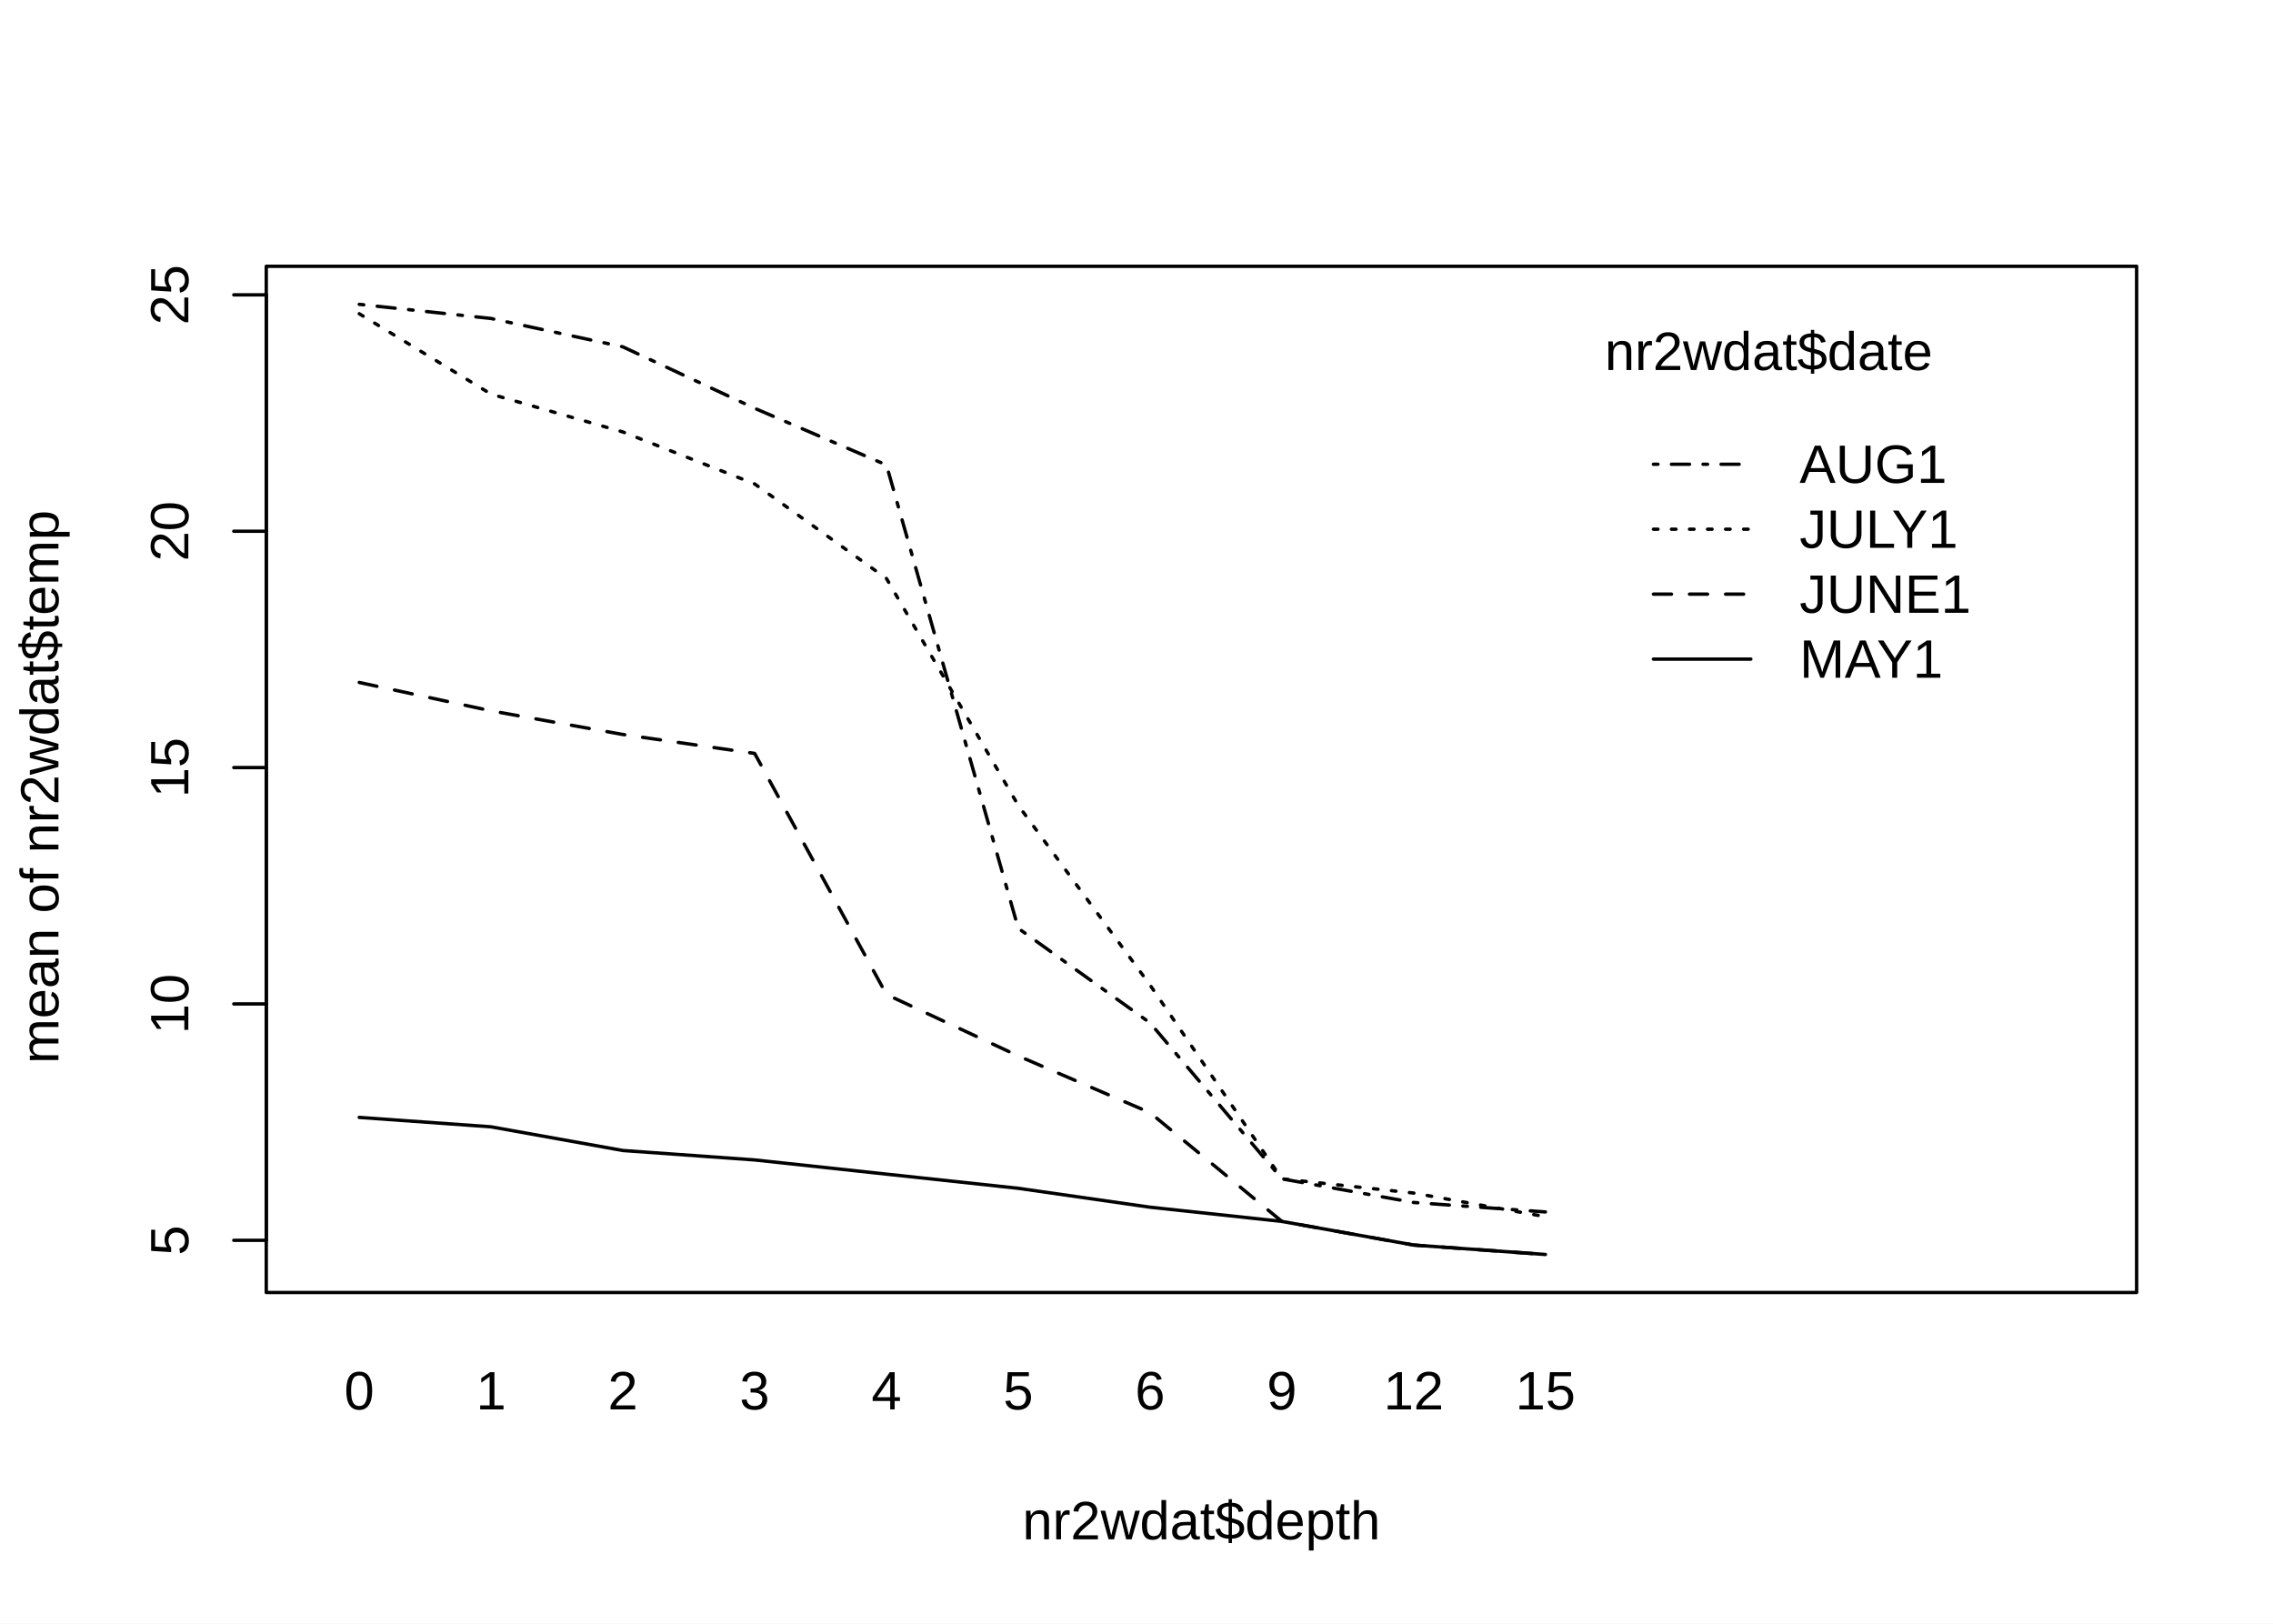
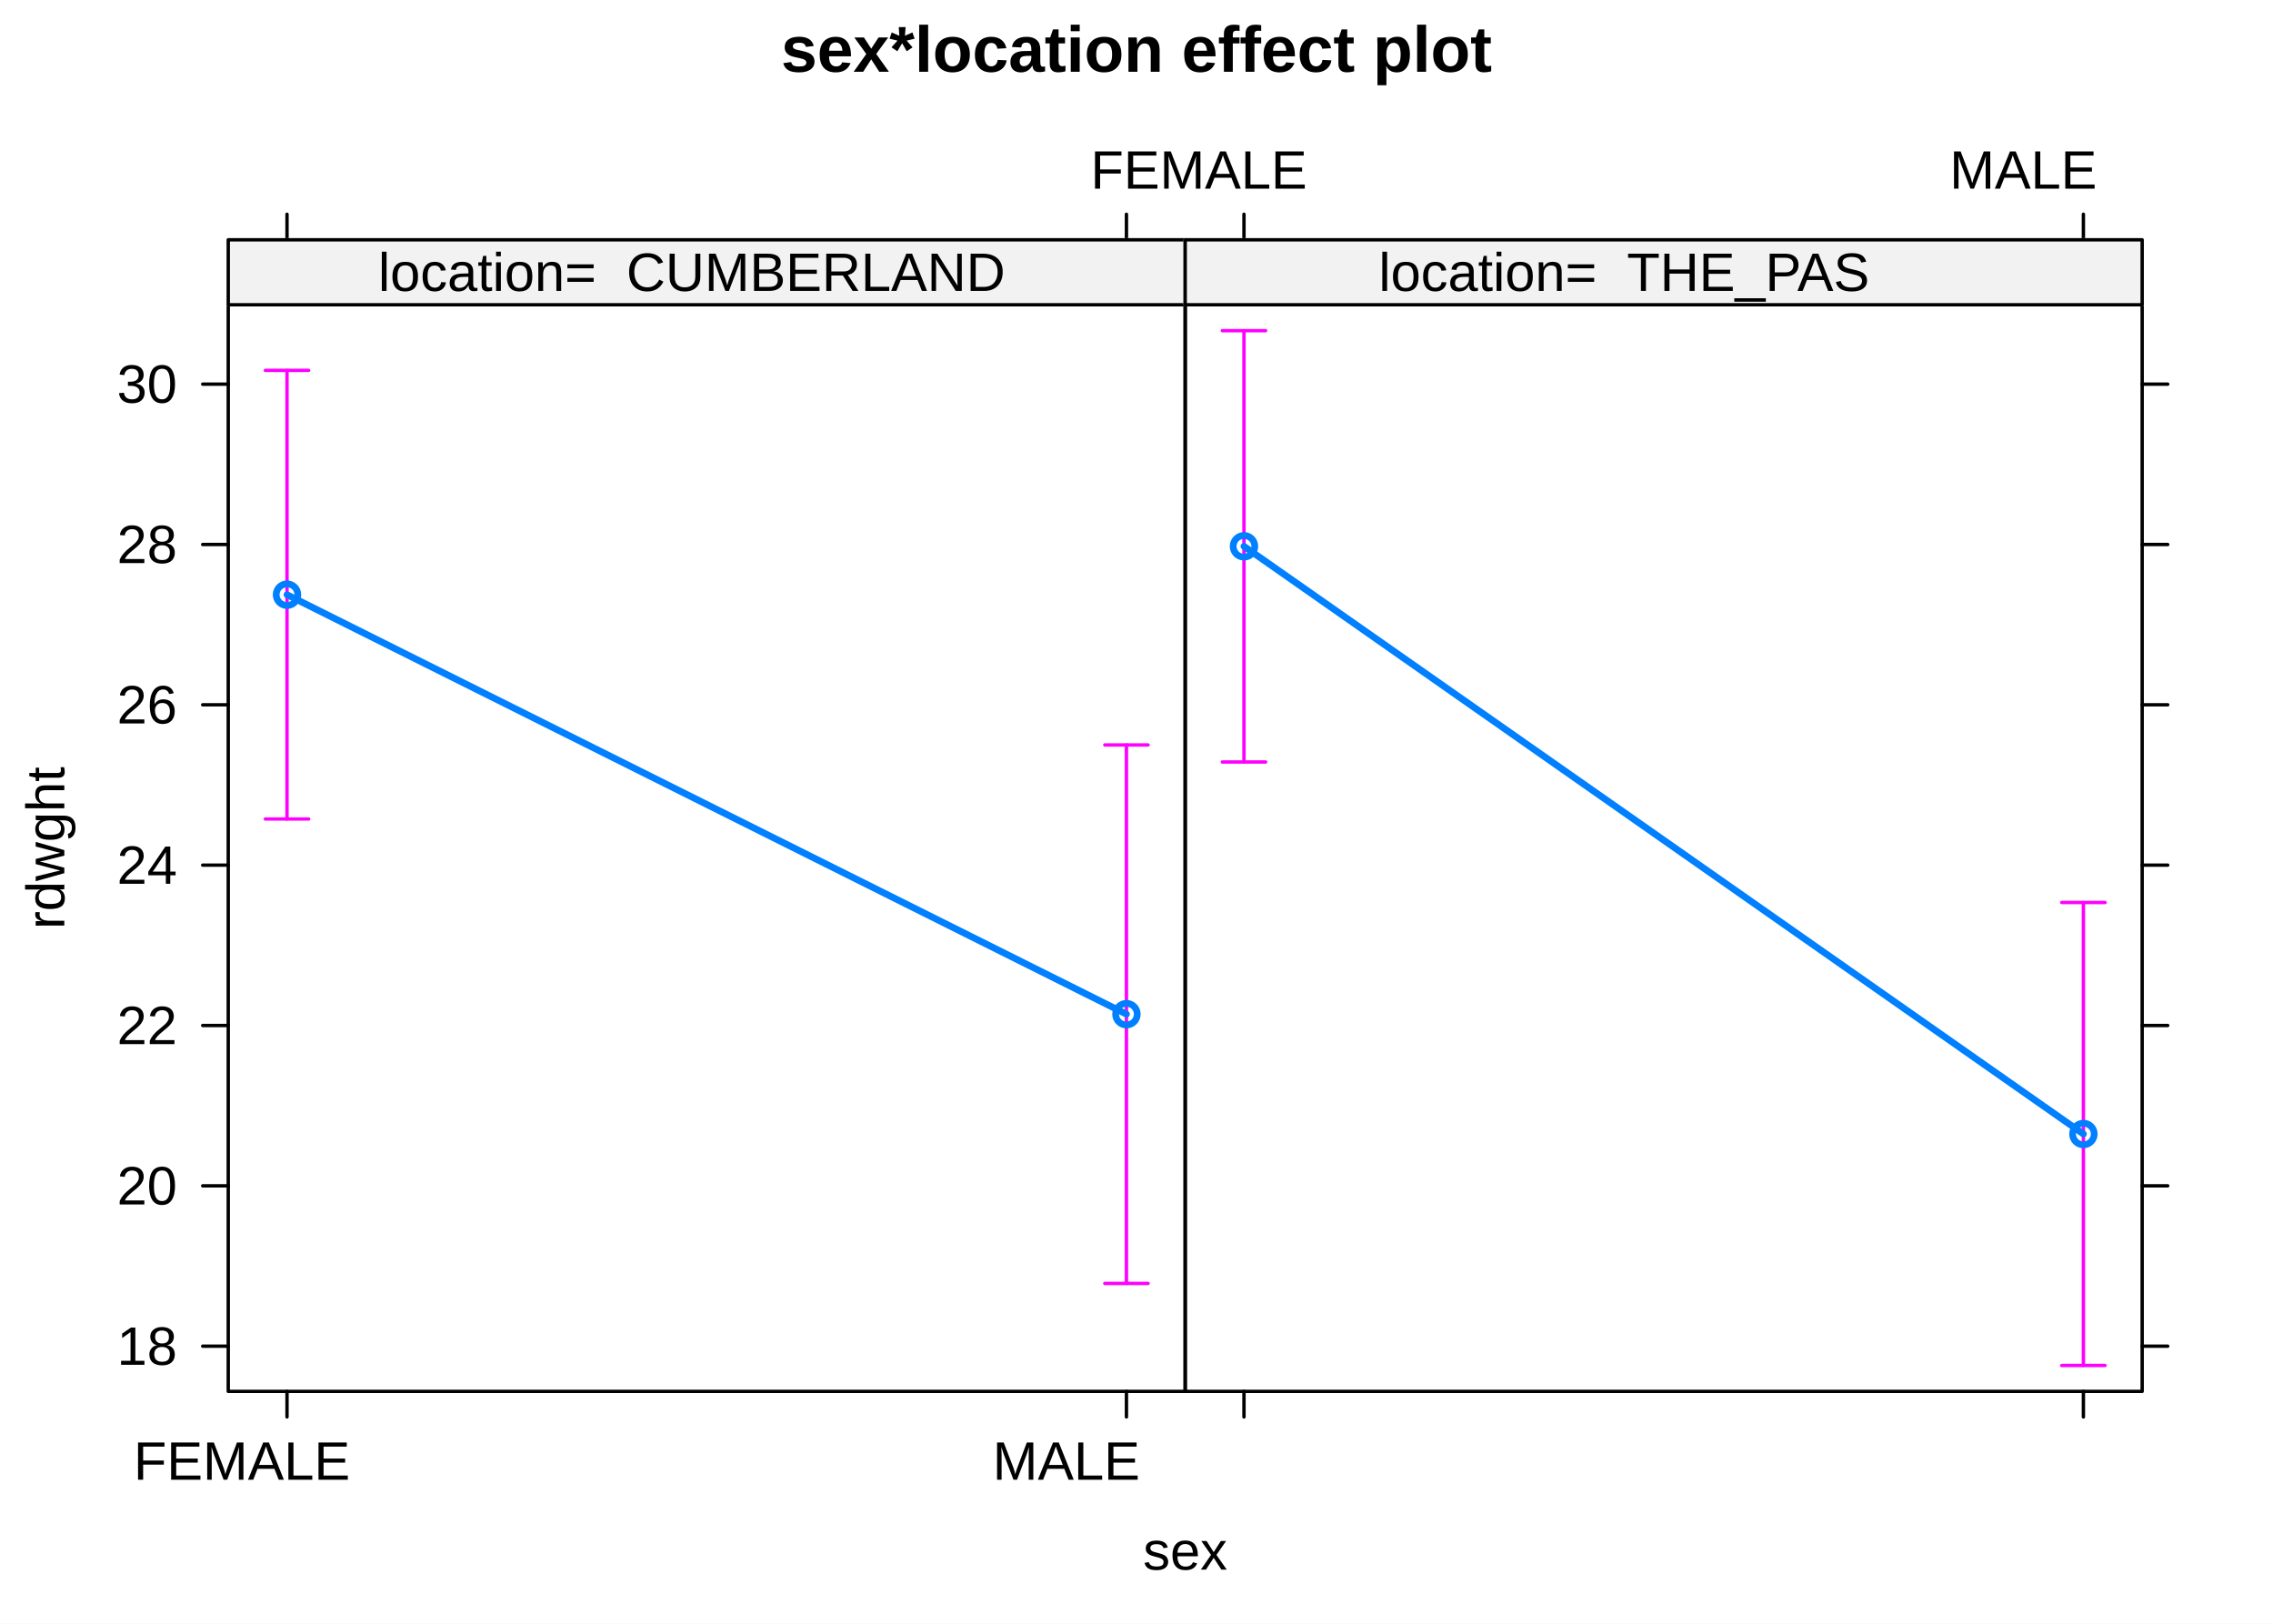
<svg xmlns="http://www.w3.org/2000/svg" viewBox="0 0 504.00 360.00">
  <defs>
    <style type="text/css">
    line, polyline, polygon, path, rect, circle {
      fill: none;
      stroke: #000000;
      stroke-linecap: round;
      stroke-linejoin: round;
      stroke-miterlimit: 10.00;
    }
  </style>
  </defs>
  <rect width="100%" height="100%" style="stroke: none; fill: #FFFFFF;" />
+   <rect x="0.00" y="0.00" width="504.00" height="360.00" style="stroke-width: 0.75; stroke: none;" />
+   <text x="173.18" y="15.91" style="font-size: 14.40px; font-weight: bold; font-family: Arimo;" textLength="157.63px" lengthAdjust="spacingAndGlyphs">sex*location effect plot</text>
+   <text x="253.46" y="348.00" style="font-size: 12.00px; font-family: Arimo;" textLength="18.67px" lengthAdjust="spacingAndGlyphs">sex</text>
+   <text transform="translate(14.26,206.03) rotate(-90)" style="font-size: 12.00px; font-family: Arimo;" textLength="36.02px" lengthAdjust="spacingAndGlyphs">rdwght</text>
  <defs>
-     <clipPath id="cpNTkuMDR8NDczLjc2fDI4Ni41Nnw1OS4wNA==">
-       <rect x="59.04" y="59.04" width="414.72" height="227.52" />
+     <clipPath id="cpNTAuNjF8MjYyLjgwfDMwOC40OHw2Ny41Nw==">
+       <rect x="50.61" y="67.57" width="212.19" height="240.91" />
    </clipPath>
  </defs>
-   <polyline points="79.66,67.47 108.88,70.61 138.11,76.90 167.33,90.52 196.56,103.10 225.78,205.81 255.00,226.78 284.23,261.36 313.45,266.60 342.67,268.70 " style="stroke-width: 0.75; stroke-dasharray: 1.00,3.00,4.00,3.00;" clip-path="url(#cpNTkuMDR8NDczLjc2fDI4Ni41Nnw1OS4wNA==)" />
  <defs>
    <clipPath id="cpMC4wMHw1MDQuMDB8MzYwLjAwfDAuMDA=">
      <rect x="0.00" y="0.00" width="504.00" height="360.00" />
    </clipPath>
  </defs>
-   <line x1="59.04" y1="274.99" x2="59.04" y2="65.37" style="stroke-width: 0.75;" clip-path="url(#cpMC4wMHw1MDQuMDB8MzYwLjAwfDAuMDA=)" />
-   <line x1="59.04" y1="274.99" x2="51.84" y2="274.99" style="stroke-width: 0.75;" clip-path="url(#cpMC4wMHw1MDQuMDB8MzYwLjAwfDAuMDA=)" />
-   <line x1="59.04" y1="222.58" x2="51.84" y2="222.58" style="stroke-width: 0.75;" clip-path="url(#cpMC4wMHw1MDQuMDB8MzYwLjAwfDAuMDA=)" />
-   <line x1="59.04" y1="170.18" x2="51.84" y2="170.18" style="stroke-width: 0.75;" clip-path="url(#cpMC4wMHw1MDQuMDB8MzYwLjAwfDAuMDA=)" />
-   <line x1="59.04" y1="117.78" x2="51.84" y2="117.78" style="stroke-width: 0.75;" clip-path="url(#cpMC4wMHw1MDQuMDB8MzYwLjAwfDAuMDA=)" />
-   <line x1="59.04" y1="65.37" x2="51.84" y2="65.37" style="stroke-width: 0.75;" clip-path="url(#cpMC4wMHw1MDQuMDB8MzYwLjAwfDAuMDA=)" />
+   <line x1="63.64" y1="53.17" x2="63.64" y2="47.50" style="stroke-width: 0.75;" clip-path="url(#cpMC4wMHw1MDQuMDB8MzYwLjAwfDAuMDA=)" />
+   <line x1="249.77" y1="53.17" x2="249.77" y2="47.50" style="stroke-width: 0.75;" clip-path="url(#cpMC4wMHw1MDQuMDB8MzYwLjAwfDAuMDA=)" />
+   <line x1="50.61" y1="298.46" x2="44.94" y2="298.46" style="stroke-width: 0.75;" clip-path="url(#cpMC4wMHw1MDQuMDB8MzYwLjAwfDAuMDA=)" />
+   <line x1="50.61" y1="262.91" x2="44.94" y2="262.91" style="stroke-width: 0.75;" clip-path="url(#cpMC4wMHw1MDQuMDB8MzYwLjAwfDAuMDA=)" />
+   <line x1="50.61" y1="227.36" x2="44.94" y2="227.36" style="stroke-width: 0.75;" clip-path="url(#cpMC4wMHw1MDQuMDB8MzYwLjAwfDAuMDA=)" />
+   <line x1="50.61" y1="191.81" x2="44.94" y2="191.81" style="stroke-width: 0.75;" clip-path="url(#cpMC4wMHw1MDQuMDB8MzYwLjAwfDAuMDA=)" />
+   <line x1="50.61" y1="156.26" x2="44.94" y2="156.26" style="stroke-width: 0.75;" clip-path="url(#cpMC4wMHw1MDQuMDB8MzYwLjAwfDAuMDA=)" />
+   <line x1="50.61" y1="120.72" x2="44.94" y2="120.72" style="stroke-width: 0.75;" clip-path="url(#cpMC4wMHw1MDQuMDB8MzYwLjAwfDAuMDA=)" />
+   <line x1="50.61" y1="85.17" x2="44.94" y2="85.17" style="stroke-width: 0.75;" clip-path="url(#cpMC4wMHw1MDQuMDB8MzYwLjAwfDAuMDA=)" />
  <g clip-path="url(#cpMC4wMHw1MDQuMDB8MzYwLjAwfDAuMDA=)">
-     <text transform="translate(41.76,278.33) rotate(-90)" style="font-size: 12.00px; font-family: Arimo;" textLength="6.67px" lengthAdjust="spacingAndGlyphs">5</text>
+     <text x="25.93" y="302.59" style="font-size: 12.00px; font-family: Arimo;" textLength="13.35px" lengthAdjust="spacingAndGlyphs">18</text>
  </g>
  <g clip-path="url(#cpMC4wMHw1MDQuMDB8MzYwLjAwfDAuMDA=)">
-     <text transform="translate(41.76,229.26) rotate(-90)" style="font-size: 12.00px; font-family: Arimo;" textLength="13.35px" lengthAdjust="spacingAndGlyphs">10</text>
+     <text x="25.93" y="267.04" style="font-size: 12.00px; font-family: Arimo;" textLength="13.35px" lengthAdjust="spacingAndGlyphs">20</text>
  </g>
  <g clip-path="url(#cpMC4wMHw1MDQuMDB8MzYwLjAwfDAuMDA=)">
-     <text transform="translate(41.76,176.85) rotate(-90)" style="font-size: 12.00px; font-family: Arimo;" textLength="13.35px" lengthAdjust="spacingAndGlyphs">15</text>
+     <text x="25.93" y="231.49" style="font-size: 12.00px; font-family: Arimo;" textLength="13.35px" lengthAdjust="spacingAndGlyphs">22</text>
  </g>
  <g clip-path="url(#cpMC4wMHw1MDQuMDB8MzYwLjAwfDAuMDA=)">
-     <text transform="translate(41.76,124.45) rotate(-90)" style="font-size: 12.00px; font-family: Arimo;" textLength="13.35px" lengthAdjust="spacingAndGlyphs">20</text>
+     <text x="25.93" y="195.94" style="font-size: 12.00px; font-family: Arimo;" textLength="13.35px" lengthAdjust="spacingAndGlyphs">24</text>
  </g>
  <g clip-path="url(#cpMC4wMHw1MDQuMDB8MzYwLjAwfDAuMDA=)">
-     <text transform="translate(41.76,72.04) rotate(-90)" style="font-size: 12.00px; font-family: Arimo;" textLength="13.35px" lengthAdjust="spacingAndGlyphs">25</text>
-   </g>
-   <polyline points="59.04,286.56 473.76,286.56 473.76,59.04 59.04,59.04 59.04,286.56 " style="stroke-width: 0.75;" clip-path="url(#cpMC4wMHw1MDQuMDB8MzYwLjAwfDAuMDA=)" />
-   <g clip-path="url(#cpMC4wMHw1MDQuMDB8MzYwLjAwfDAuMDA=)">
-     <text x="226.70" y="341.28" style="font-size: 12.00px; font-family: Arimo;" textLength="79.39px" lengthAdjust="spacingAndGlyphs">nr2wdat$depth</text>
+     <text x="25.93" y="160.39" style="font-size: 12.00px; font-family: Arimo;" textLength="13.35px" lengthAdjust="spacingAndGlyphs">26</text>
  </g>
  <g clip-path="url(#cpMC4wMHw1MDQuMDB8MzYwLjAwfDAuMDA=)">
-     <text transform="translate(12.96,235.84) rotate(-90)" style="font-size: 12.00px; font-family: Arimo;" textLength="126.07px" lengthAdjust="spacingAndGlyphs">mean of  nr2wdat$temp</text>
+     <text x="25.93" y="124.84" style="font-size: 12.00px; font-family: Arimo;" textLength="13.35px" lengthAdjust="spacingAndGlyphs">28</text>
+   </g>
+   <g clip-path="url(#cpMC4wMHw1MDQuMDB8MzYwLjAwfDAuMDA=)">
+     <text x="25.93" y="89.29" style="font-size: 12.00px; font-family: Arimo;" textLength="13.35px" lengthAdjust="spacingAndGlyphs">30</text>
+   </g>
+   <line x1="63.64" y1="308.48" x2="63.64" y2="314.15" style="stroke-width: 0.75;" clip-path="url(#cpMC4wMHw1MDQuMDB8MzYwLjAwfDAuMDA=)" />
+   <line x1="249.77" y1="308.48" x2="249.77" y2="314.15" style="stroke-width: 0.75;" clip-path="url(#cpMC4wMHw1MDQuMDB8MzYwLjAwfDAuMDA=)" />
+   <g clip-path="url(#cpMC4wMHw1MDQuMDB8MzYwLjAwfDAuMDA=)">
+     <text x="29.63" y="328.07" style="font-size: 12.00px; font-family: Arimo;" textLength="68.02px" lengthAdjust="spacingAndGlyphs">FEMALE      </text>
+   </g>
+   <g clip-path="url(#cpMC4wMHw1MDQuMDB8MzYwLjAwfDAuMDA=)">
+     <text x="220.10" y="328.07" style="font-size: 12.00px; font-family: Arimo;" textLength="59.35px" lengthAdjust="spacingAndGlyphs">MALE        </text>
  </g>
  <defs>
-     <clipPath id="cpNTkuMDR8NDczLjc2fDI4Ni41Nnw1OS4wNA==">
-       <rect x="59.04" y="59.04" width="414.72" height="227.52" />
+     <clipPath id="cpNTAuNjF8MjYyLjgwfDMwOC40OHw2Ny41Nw==">
+       <rect x="50.61" y="67.57" width="212.19" height="240.91" />
    </clipPath>
  </defs>
-   <polyline points="79.66,69.56 108.88,87.38 138.11,95.77 167.33,107.29 196.56,128.26 225.78,178.56 255.00,218.39 284.23,261.36 313.45,264.51 342.67,269.75 " style="stroke-width: 0.75; stroke-dasharray: 1.00,3.00;" clip-path="url(#cpNTkuMDR8NDczLjc2fDI4Ni41Nnw1OS4wNA==)" />
-   <polyline points="79.66,151.31 108.88,157.60 138.11,162.84 167.33,167.04 196.56,220.49 225.78,234.11 255.00,246.69 284.23,270.80 313.45,276.04 342.67,278.13 " style="stroke-width: 0.75; stroke-dasharray: 4.00,4.00;" clip-path="url(#cpNTkuMDR8NDczLjc2fDI4Ni41Nnw1OS4wNA==)" />
-   <polyline points="79.66,247.74 108.88,249.83 138.11,255.08 167.33,257.17 196.56,260.32 225.78,263.46 255.00,267.65 284.23,270.80 313.45,276.04 342.67,278.13 " style="stroke-width: 0.75;" clip-path="url(#cpNTkuMDR8NDczLjc2fDI4Ni41Nnw1OS4wNA==)" />
+   <line x1="63.64" y1="181.58" x2="63.64" y2="82.12" style="stroke-width: 0.75; stroke: #FF00FF;" clip-path="url(#cpNTAuNjF8MjYyLjgwfDMwOC40OHw2Ny41Nw==)" />
+   <polyline points="58.84,181.58 63.64,181.58 68.44,181.58 " style="stroke-width: 0.75; stroke: #FF00FF;" clip-path="url(#cpNTAuNjF8MjYyLjgwfDMwOC40OHw2Ny41Nw==)" />
+   <polyline points="68.44,82.12 63.64,82.12 58.84,82.12 " style="stroke-width: 0.75; stroke: #FF00FF;" clip-path="url(#cpNTAuNjF8MjYyLjgwfDMwOC40OHw2Ny41Nw==)" />
+   <line x1="249.77" y1="284.55" x2="249.77" y2="165.16" style="stroke-width: 0.75; stroke: #FF00FF;" clip-path="url(#cpNTAuNjF8MjYyLjgwfDMwOC40OHw2Ny41Nw==)" />
+   <polyline points="244.97,284.55 249.77,284.55 254.57,284.55 " style="stroke-width: 0.75; stroke: #FF00FF;" clip-path="url(#cpNTAuNjF8MjYyLjgwfDMwOC40OHw2Ny41Nw==)" />
+   <polyline points="254.57,165.16 249.77,165.16 244.97,165.16 " style="stroke-width: 0.75; stroke: #FF00FF;" clip-path="url(#cpNTAuNjF8MjYyLjgwfDMwOC40OHw2Ny41Nw==)" />
+   <circle cx="63.64" cy="131.85" r="2.40" style="stroke-width: 1.50; stroke: #0080FF;" clip-path="url(#cpNTAuNjF8MjYyLjgwfDMwOC40OHw2Ny41Nw==)" />
+   <circle cx="249.77" cy="224.85" r="2.40" style="stroke-width: 1.50; stroke: #0080FF;" clip-path="url(#cpNTAuNjF8MjYyLjgwfDMwOC40OHw2Ny41Nw==)" />
+   <polyline points="63.64,131.85 249.77,224.85 " style="stroke-width: 1.50; stroke: #0080FF;" clip-path="url(#cpNTAuNjF8MjYyLjgwfDMwOC40OHw2Ny41Nw==)" />
  <defs>
    <clipPath id="cpMC4wMHw1MDQuMDB8MzYwLjAwfDAuMDA=">
      <rect x="0.00" y="0.00" width="504.00" height="360.00" />
    </clipPath>
  </defs>
+   <rect x="50.61" y="67.57" width="212.19" height="240.91" style="stroke-width: 0.75;" clip-path="url(#cpMC4wMHw1MDQuMDB8MzYwLjAwfDAuMDA=)" />
+   <rect x="50.61" y="53.17" width="212.19" height="14.40" style="stroke-width: 0.75; stroke: #F2F2F2; fill: #F2F2F2;" clip-path="url(#cpMC4wMHw1MDQuMDB8MzYwLjAwfDAuMDA=)" />
  <g clip-path="url(#cpMC4wMHw1MDQuMDB8MzYwLjAwfDAuMDA=)">
-     <text x="76.32" y="312.48" style="font-size: 12.00px; font-family: Arimo;" textLength="6.67px" lengthAdjust="spacingAndGlyphs">0</text>
+     <text x="125.21" y="64.50" style="font-size: 12.00px; font-family: Arimo;" textLength="13.68px" lengthAdjust="spacingAndGlyphs"> = </text>
  </g>
  <g clip-path="url(#cpMC4wMHw1MDQuMDB8MzYwLjAwfDAuMDA=)">
-     <text x="105.55" y="312.48" style="font-size: 12.00px; font-family: Arimo;" textLength="6.67px" lengthAdjust="spacingAndGlyphs">1</text>
+     <text x="83.85" y="64.50" style="font-size: 12.00px; font-family: Arimo;" textLength="41.36px" lengthAdjust="spacingAndGlyphs">location</text>
  </g>
  <g clip-path="url(#cpMC4wMHw1MDQuMDB8MzYwLjAwfDAuMDA=)">
-     <text x="134.77" y="312.48" style="font-size: 12.00px; font-family: Arimo;" textLength="6.67px" lengthAdjust="spacingAndGlyphs">2</text>
+     <text x="138.89" y="64.50" style="font-size: 12.00px; font-family: Arimo;" textLength="90.68px" lengthAdjust="spacingAndGlyphs">CUMBERLAND  </text>
+   </g>
+   <rect x="50.61" y="53.17" width="212.19" height="14.40" style="stroke-width: 0.75;" clip-path="url(#cpMC4wMHw1MDQuMDB8MzYwLjAwfDAuMDA=)" />
+   <defs>
+     <clipPath id="cpMjYyLjgwfDQ3NC45OXwzMDguNDh8NjcuNTc=">
+       <rect x="262.80" y="67.57" width="212.19" height="240.91" />
+     </clipPath>
+   </defs>
+   <defs>
+     <clipPath id="cpMC4wMHw1MDQuMDB8MzYwLjAwfDAuMDA=">
+       <rect x="0.00" y="0.00" width="504.00" height="360.00" />
+     </clipPath>
+   </defs>
+   <line x1="275.83" y1="53.17" x2="275.83" y2="47.50" style="stroke-width: 0.75;" clip-path="url(#cpMC4wMHw1MDQuMDB8MzYwLjAwfDAuMDA=)" />
+   <line x1="461.96" y1="53.17" x2="461.96" y2="47.50" style="stroke-width: 0.75;" clip-path="url(#cpMC4wMHw1MDQuMDB8MzYwLjAwfDAuMDA=)" />
+   <g clip-path="url(#cpMC4wMHw1MDQuMDB8MzYwLjAwfDAuMDA=)">
+     <text x="241.82" y="41.83" style="font-size: 12.00px; font-family: Arimo;" textLength="68.02px" lengthAdjust="spacingAndGlyphs">FEMALE      </text>
  </g>
  <g clip-path="url(#cpMC4wMHw1MDQuMDB8MzYwLjAwfDAuMDA=)">
-     <text x="163.99" y="312.48" style="font-size: 12.00px; font-family: Arimo;" textLength="6.67px" lengthAdjust="spacingAndGlyphs">3</text>
+     <text x="432.29" y="41.83" style="font-size: 12.00px; font-family: Arimo;" textLength="59.35px" lengthAdjust="spacingAndGlyphs">MALE        </text>
+   </g>
+   <line x1="275.83" y1="308.48" x2="275.83" y2="314.15" style="stroke-width: 0.75;" clip-path="url(#cpMC4wMHw1MDQuMDB8MzYwLjAwfDAuMDA=)" />
+   <line x1="461.96" y1="308.48" x2="461.96" y2="314.15" style="stroke-width: 0.75;" clip-path="url(#cpMC4wMHw1MDQuMDB8MzYwLjAwfDAuMDA=)" />
+   <line x1="474.99" y1="298.46" x2="480.66" y2="298.46" style="stroke-width: 0.75;" clip-path="url(#cpMC4wMHw1MDQuMDB8MzYwLjAwfDAuMDA=)" />
+   <line x1="474.99" y1="262.91" x2="480.66" y2="262.91" style="stroke-width: 0.75;" clip-path="url(#cpMC4wMHw1MDQuMDB8MzYwLjAwfDAuMDA=)" />
+   <line x1="474.99" y1="227.36" x2="480.66" y2="227.36" style="stroke-width: 0.75;" clip-path="url(#cpMC4wMHw1MDQuMDB8MzYwLjAwfDAuMDA=)" />
+   <line x1="474.99" y1="191.81" x2="480.66" y2="191.81" style="stroke-width: 0.75;" clip-path="url(#cpMC4wMHw1MDQuMDB8MzYwLjAwfDAuMDA=)" />
+   <line x1="474.99" y1="156.26" x2="480.66" y2="156.26" style="stroke-width: 0.75;" clip-path="url(#cpMC4wMHw1MDQuMDB8MzYwLjAwfDAuMDA=)" />
+   <line x1="474.99" y1="120.72" x2="480.66" y2="120.72" style="stroke-width: 0.75;" clip-path="url(#cpMC4wMHw1MDQuMDB8MzYwLjAwfDAuMDA=)" />
+   <line x1="474.99" y1="85.17" x2="480.66" y2="85.17" style="stroke-width: 0.75;" clip-path="url(#cpMC4wMHw1MDQuMDB8MzYwLjAwfDAuMDA=)" />
+   <defs>
+     <clipPath id="cpMjYyLjgwfDQ3NC45OXwzMDguNDh8NjcuNTc=">
+       <rect x="262.80" y="67.57" width="212.19" height="240.91" />
+     </clipPath>
+   </defs>
+   <line x1="275.83" y1="168.94" x2="275.83" y2="73.31" style="stroke-width: 0.75; stroke: #FF00FF;" clip-path="url(#cpMjYyLjgwfDQ3NC45OXwzMDguNDh8NjcuNTc=)" />
+   <polyline points="271.03,168.94 275.83,168.94 280.63,168.94 " style="stroke-width: 0.75; stroke: #FF00FF;" clip-path="url(#cpMjYyLjgwfDQ3NC45OXwzMDguNDh8NjcuNTc=)" />
+   <polyline points="280.63,73.31 275.83,73.31 271.03,73.31 " style="stroke-width: 0.75; stroke: #FF00FF;" clip-path="url(#cpMjYyLjgwfDQ3NC45OXwzMDguNDh8NjcuNTc=)" />
+   <line x1="461.96" y1="302.74" x2="461.96" y2="200.10" style="stroke-width: 0.75; stroke: #FF00FF;" clip-path="url(#cpMjYyLjgwfDQ3NC45OXwzMDguNDh8NjcuNTc=)" />
+   <polyline points="457.16,302.74 461.96,302.74 466.76,302.74 " style="stroke-width: 0.75; stroke: #FF00FF;" clip-path="url(#cpMjYyLjgwfDQ3NC45OXwzMDguNDh8NjcuNTc=)" />
+   <polyline points="466.76,200.10 461.96,200.10 457.16,200.10 " style="stroke-width: 0.75; stroke: #FF00FF;" clip-path="url(#cpMjYyLjgwfDQ3NC45OXwzMDguNDh8NjcuNTc=)" />
+   <circle cx="275.83" cy="121.12" r="2.40" style="stroke-width: 1.50; stroke: #0080FF;" clip-path="url(#cpMjYyLjgwfDQ3NC45OXwzMDguNDh8NjcuNTc=)" />
+   <circle cx="461.96" cy="251.42" r="2.40" style="stroke-width: 1.50; stroke: #0080FF;" clip-path="url(#cpMjYyLjgwfDQ3NC45OXwzMDguNDh8NjcuNTc=)" />
+   <polyline points="275.83,121.12 461.96,251.42 " style="stroke-width: 1.50; stroke: #0080FF;" clip-path="url(#cpMjYyLjgwfDQ3NC45OXwzMDguNDh8NjcuNTc=)" />
+   <defs>
+     <clipPath id="cpMC4wMHw1MDQuMDB8MzYwLjAwfDAuMDA=">
+       <rect x="0.00" y="0.00" width="504.00" height="360.00" />
+     </clipPath>
+   </defs>
+   <rect x="262.80" y="67.57" width="212.19" height="240.91" style="stroke-width: 0.75;" clip-path="url(#cpMC4wMHw1MDQuMDB8MzYwLjAwfDAuMDA=)" />
+   <rect x="262.80" y="53.17" width="212.19" height="14.40" style="stroke-width: 0.75; stroke: #F2F2F2; fill: #F2F2F2;" clip-path="url(#cpMC4wMHw1MDQuMDB8MzYwLjAwfDAuMDA=)" />
+   <g clip-path="url(#cpMC4wMHw1MDQuMDB8MzYwLjAwfDAuMDA=)">
+     <text x="347.06" y="64.50" style="font-size: 12.00px; font-family: Arimo;" textLength="13.68px" lengthAdjust="spacingAndGlyphs"> = </text>
  </g>
  <g clip-path="url(#cpMC4wMHw1MDQuMDB8MzYwLjAwfDAuMDA=)">
-     <text x="193.22" y="312.48" style="font-size: 12.00px; font-family: Arimo;" textLength="6.67px" lengthAdjust="spacingAndGlyphs">4</text>
+     <text x="305.70" y="64.50" style="font-size: 12.00px; font-family: Arimo;" textLength="41.36px" lengthAdjust="spacingAndGlyphs">location</text>
  </g>
  <g clip-path="url(#cpMC4wMHw1MDQuMDB8MzYwLjAwfDAuMDA=)">
-     <text x="222.44" y="312.48" style="font-size: 12.00px; font-family: Arimo;" textLength="6.67px" lengthAdjust="spacingAndGlyphs">5</text>
+     <text x="360.74" y="64.50" style="font-size: 12.00px; font-family: Arimo;" textLength="71.36px" lengthAdjust="spacingAndGlyphs">THE_PAS     </text>
  </g>
-   <g clip-path="url(#cpMC4wMHw1MDQuMDB8MzYwLjAwfDAuMDA=)">
-     <text x="251.67" y="312.48" style="font-size: 12.00px; font-family: Arimo;" textLength="6.67px" lengthAdjust="spacingAndGlyphs">6</text>
-   </g>
-   <g clip-path="url(#cpMC4wMHw1MDQuMDB8MzYwLjAwfDAuMDA=)">
-     <text x="280.89" y="312.48" style="font-size: 12.00px; font-family: Arimo;" textLength="6.67px" lengthAdjust="spacingAndGlyphs">9</text>
-   </g>
-   <g clip-path="url(#cpMC4wMHw1MDQuMDB8MzYwLjAwfDAuMDA=)">
-     <text x="306.78" y="312.48" style="font-size: 12.00px; font-family: Arimo;" textLength="13.35px" lengthAdjust="spacingAndGlyphs">12</text>
-   </g>
-   <g clip-path="url(#cpMC4wMHw1MDQuMDB8MzYwLjAwfDAuMDA=)">
-     <text x="336.00" y="312.48" style="font-size: 12.00px; font-family: Arimo;" textLength="13.35px" lengthAdjust="spacingAndGlyphs">15</text>
-   </g>
-   <g clip-path="url(#cpMC4wMHw1MDQuMDB8MzYwLjAwfDAuMDA=)">
-     <text x="355.82" y="82.03" style="font-size: 12.00px; font-family: Arimo;" textLength="82.72px" lengthAdjust="spacingAndGlyphs">   nr2wdat$date</text>
-   </g>
-   <line x1="366.62" y1="102.93" x2="388.22" y2="102.93" style="stroke-width: 0.75; stroke-dasharray: 1.00,3.00,4.00,3.00;" clip-path="url(#cpMC4wMHw1MDQuMDB8MzYwLjAwfDAuMDA=)" />
-   <line x1="366.62" y1="117.33" x2="388.22" y2="117.33" style="stroke-width: 0.75; stroke-dasharray: 1.00,3.00;" clip-path="url(#cpMC4wMHw1MDQuMDB8MzYwLjAwfDAuMDA=)" />
-   <line x1="366.62" y1="131.73" x2="388.22" y2="131.73" style="stroke-width: 0.75; stroke-dasharray: 4.00,4.00;" clip-path="url(#cpMC4wMHw1MDQuMDB8MzYwLjAwfDAuMDA=)" />
-   <line x1="366.62" y1="146.13" x2="388.22" y2="146.13" style="stroke-width: 0.75;" clip-path="url(#cpMC4wMHw1MDQuMDB8MzYwLjAwfDAuMDA=)" />
-   <g clip-path="url(#cpMC4wMHw1MDQuMDB8MzYwLjAwfDAuMDA=)">
-     <text x="399.02" y="107.06" style="font-size: 12.00px; font-family: Arimo;" textLength="59.35px" lengthAdjust="spacingAndGlyphs">AUG1        </text>
-   </g>
-   <g clip-path="url(#cpMC4wMHw1MDQuMDB8MzYwLjAwfDAuMDA=)">
-     <text x="399.02" y="121.46" style="font-size: 12.00px; font-family: Arimo;" textLength="59.36px" lengthAdjust="spacingAndGlyphs">JULY1       </text>
-   </g>
-   <g clip-path="url(#cpMC4wMHw1MDQuMDB8MzYwLjAwfDAuMDA=)">
-     <text x="399.02" y="135.86" style="font-size: 12.00px; font-family: Arimo;" textLength="61.35px" lengthAdjust="spacingAndGlyphs">JUNE1       </text>
-   </g>
-   <g clip-path="url(#cpMC4wMHw1MDQuMDB8MzYwLjAwfDAuMDA=)">
-     <text x="399.02" y="150.26" style="font-size: 12.00px; font-family: Arimo;" textLength="59.35px" lengthAdjust="spacingAndGlyphs">MAY1        </text>
-   </g>
+   <rect x="262.80" y="53.17" width="212.19" height="14.40" style="stroke-width: 0.75;" clip-path="url(#cpMC4wMHw1MDQuMDB8MzYwLjAwfDAuMDA=)" />
</svg>
